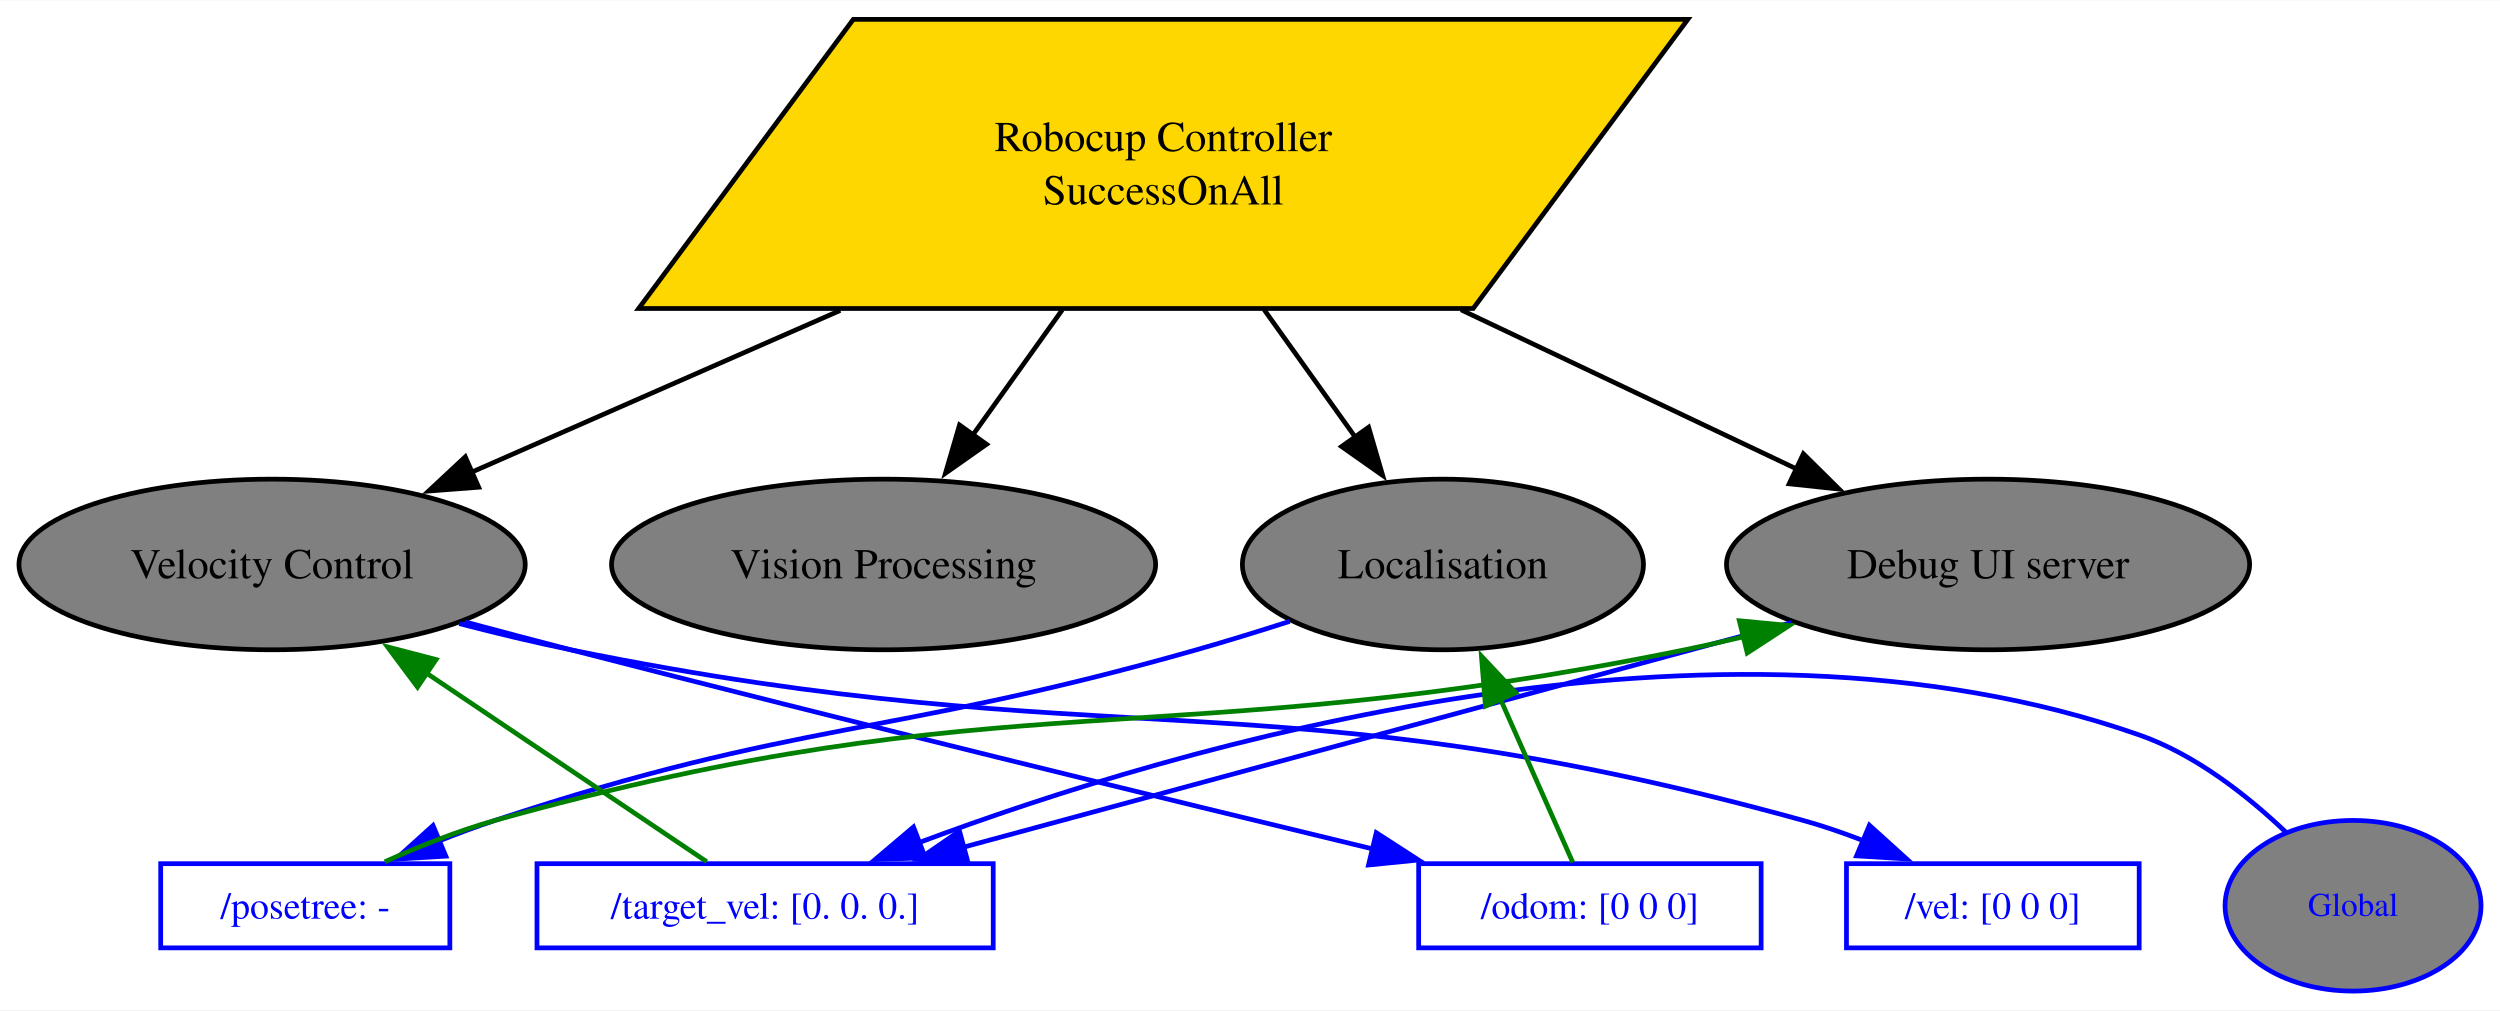
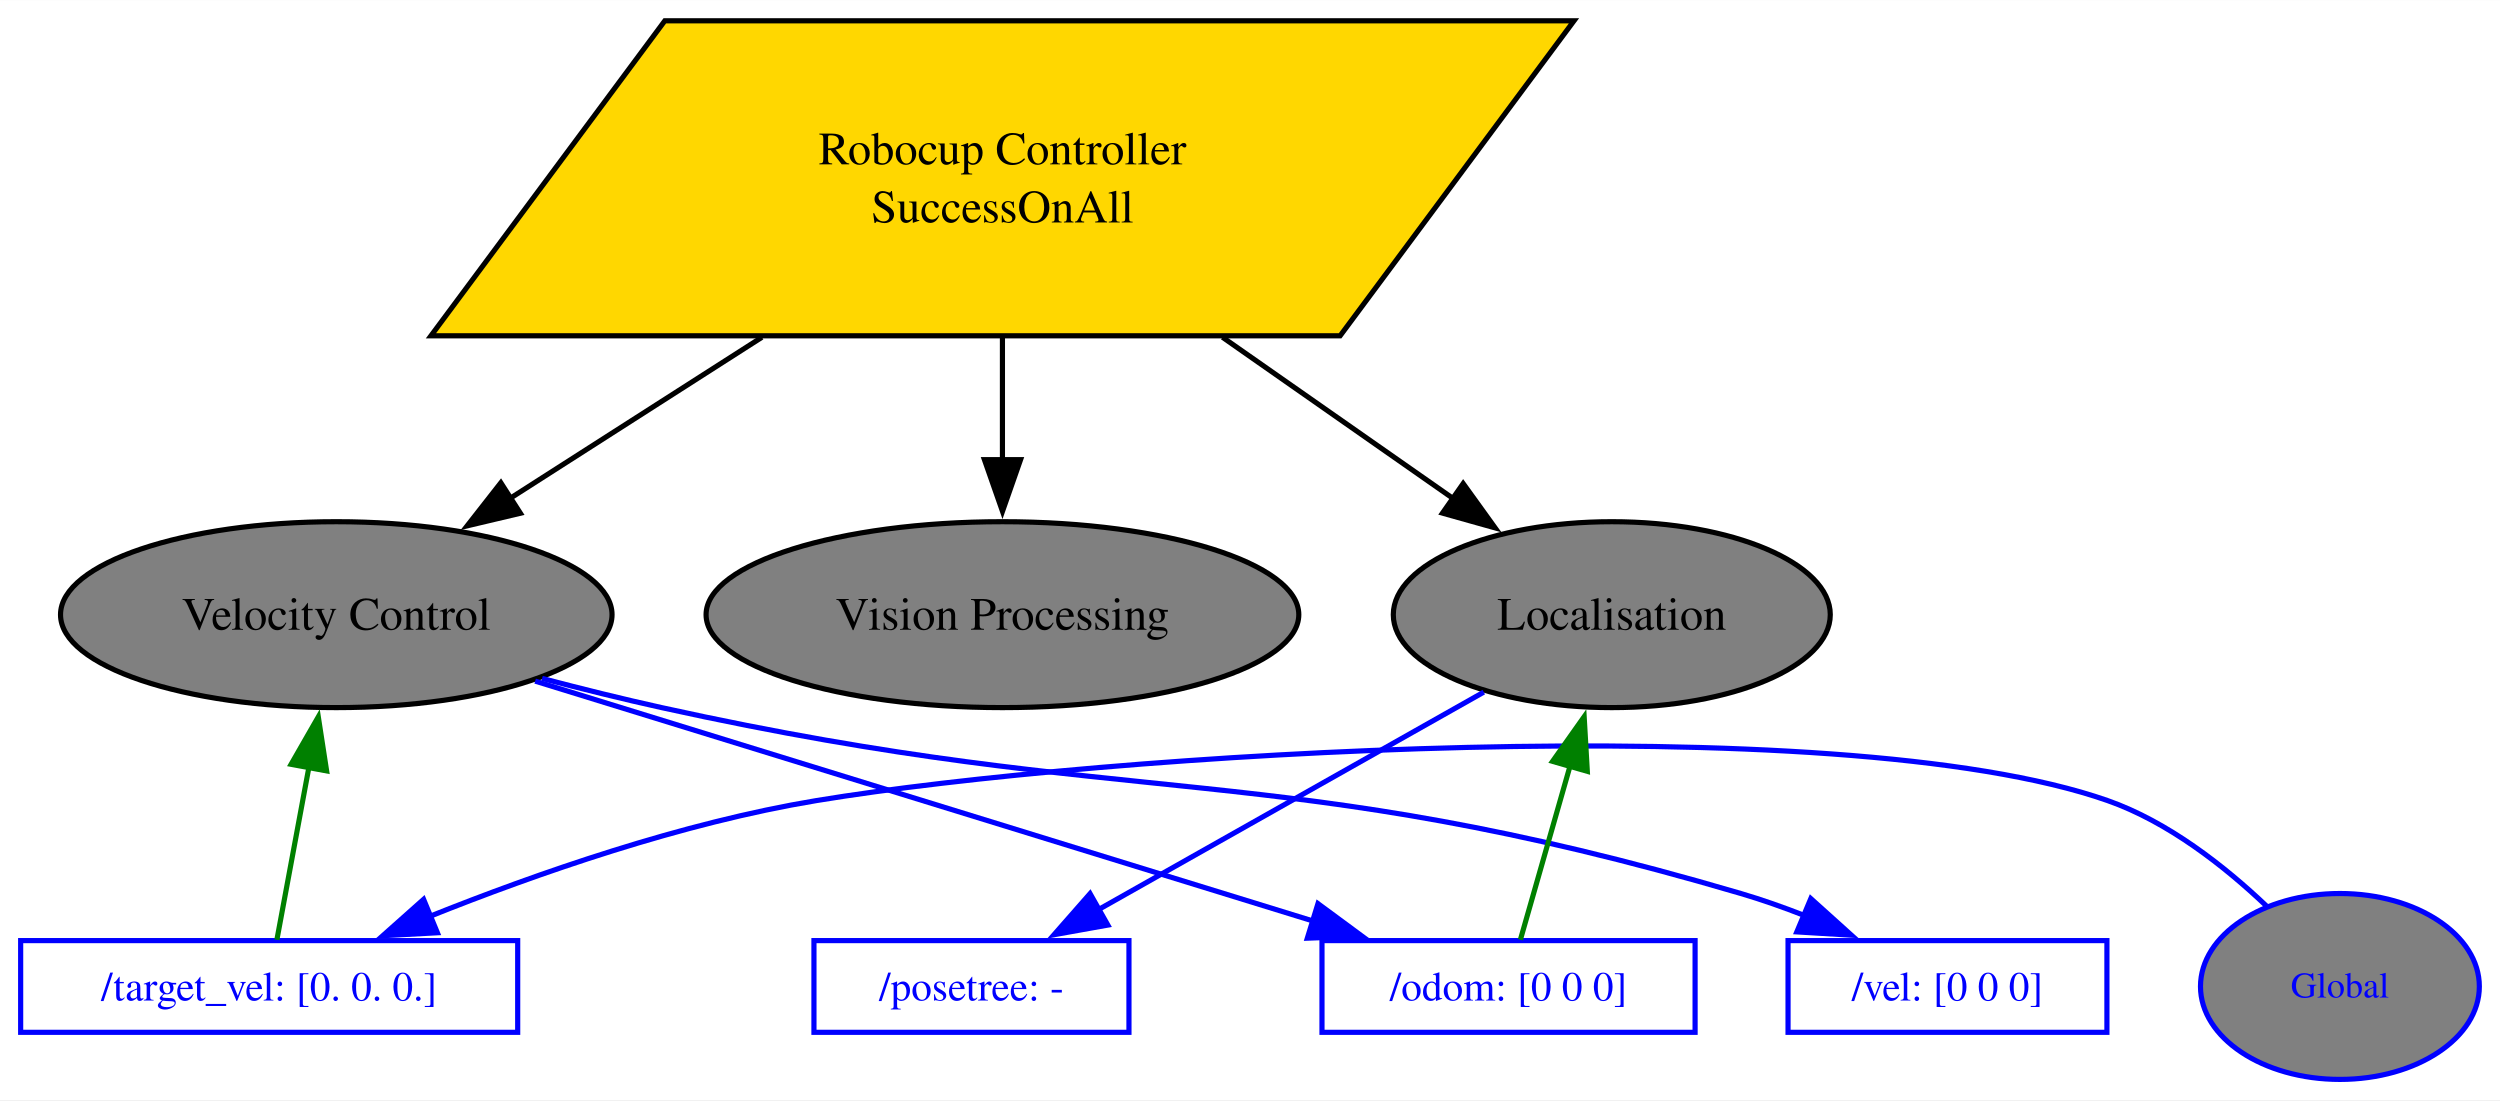
- <svg xmlns="http://www.w3.org/2000/svg" width="527pt" height="213pt" viewBox="0.00 0.00 527.40 213.00">
+ <svg xmlns="http://www.w3.org/2000/svg" width="484pt" height="213pt" viewBox="0.00 0.00 484.12 213.00">
  <g id="graph0" class="graph" transform="scale(1 1) rotate(0) translate(4 209)">
-     <polygon fill="white" stroke="none" points="-4,4 -4,-209 523.4,-209 523.4,4 -4,4" />
+     <polygon fill="white" stroke="none" points="-4,4 -4,-209 480.12,-209 480.12,4 -4,4" />
    <g id="node1" class="node">
-       <polygon fill="gold" stroke="black" points="352.07,-205 176.02,-205 130.73,-144 306.78,-144 352.07,-205" />
-       <text text-anchor="middle" x="241.4" y="-177.2" font-family="Times,serif" font-size="9.00">Robocup Controller</text>
-       <text text-anchor="middle" x="241.4" y="-165.95" font-family="Times,serif" font-size="9.00">SuccessOnAll</text>
+       <polygon fill="gold" stroke="black" points="300.8,-205 124.74,-205 79.45,-144 255.51,-144 300.8,-205" />
+       <text text-anchor="middle" x="190.12" y="-177.2" font-family="Times,serif" font-size="9.00">Robocup Controller</text>
+       <text text-anchor="middle" x="190.12" y="-165.95" font-family="Times,serif" font-size="9.00">SuccessOnAll</text>
    </g>
    <g id="node2" class="node">
-       <ellipse fill="gray" stroke="black" cx="53.4" cy="-90" rx="53.4" ry="18" />
-       <text text-anchor="middle" x="53.4" y="-87.08" font-family="Times,serif" font-size="9.00">Velocity Control</text>
+       <ellipse fill="gray" stroke="black" cx="61.12" cy="-90" rx="53.4" ry="18" />
+       <text text-anchor="middle" x="61.12" y="-87.08" font-family="Times,serif" font-size="9.00">Velocity Control</text>
    </g>
    <g id="edge1" class="edge">
-       <path fill="none" stroke="black" d="M173.26,-143.6C147.23,-132.17 118.32,-119.49 95.42,-109.44" />
-       <polygon fill="black" stroke="black" points="96.98,-106.3 86.41,-105.49 94.16,-112.71 96.98,-106.3" />
+       <path fill="none" stroke="black" d="M143.55,-143.72C127.33,-133.34 109.47,-121.92 94.53,-112.36" />
+       <polygon fill="black" stroke="black" points="96.77,-109.64 86.46,-107.2 92.99,-115.54 96.77,-109.64" />
    </g>
    <g id="node3" class="node">
-       <ellipse fill="gray" stroke="black" cx="182.4" cy="-90" rx="57.39" ry="18" />
-       <text text-anchor="middle" x="182.4" y="-87.08" font-family="Times,serif" font-size="9.00">Vision Processing</text>
+       <ellipse fill="gray" stroke="black" cx="190.12" cy="-90" rx="57.39" ry="18" />
+       <text text-anchor="middle" x="190.12" y="-87.08" font-family="Times,serif" font-size="9.00">Vision Processing</text>
    </g>
    <g id="edge2" class="edge">
-       <path fill="none" stroke="black" d="M220.1,-143.72C213.93,-135.09 207.24,-125.74 201.24,-117.34" />
-       <polygon fill="black" stroke="black" points="204.12,-115.35 195.45,-109.25 198.42,-119.42 204.12,-115.35" />
+       <path fill="none" stroke="black" d="M190.12,-143.72C190.12,-135.96 190.12,-127.62 190.12,-119.91" />
+       <polygon fill="black" stroke="black" points="193.63,-120.01 190.13,-110.01 186.63,-120.01 193.63,-120.01" />
    </g>
    <g id="node4" class="node">
-       <ellipse fill="gray" stroke="black" cx="300.4" cy="-90" rx="42.31" ry="18" />
-       <text text-anchor="middle" x="300.4" y="-87.08" font-family="Times,serif" font-size="9.00">Localisation</text>
+       <ellipse fill="gray" stroke="black" cx="308.12" cy="-90" rx="42.31" ry="18" />
+       <text text-anchor="middle" x="308.12" y="-87.08" font-family="Times,serif" font-size="9.00">Localisation</text>
    </g>
    <g id="edge3" class="edge">
-       <path fill="none" stroke="black" d="M262.7,-143.72C269.03,-134.86 275.91,-125.24 282.04,-116.68" />
-       <polygon fill="black" stroke="black" points="284.72,-118.95 287.69,-108.78 279.02,-114.88 284.72,-118.95" />
+       <path fill="none" stroke="black" d="M232.73,-143.72C247.49,-133.39 263.75,-122.02 277.38,-112.5" />
+       <polygon fill="black" stroke="black" points="279.34,-115.39 285.53,-106.8 275.33,-109.66 279.34,-115.39" />
+     </g>
+     <g id="node8" class="node">
+       <polygon fill="white" stroke="blue" points="324.25,-26.88 252,-26.88 252,-9.12 324.25,-9.12 324.25,-26.88" />
+       <text text-anchor="middle" x="288.12" y="-15.28" font-family="Times,serif" font-size="8.00" fill="blue">/odom: [0 0 0]</text>
+     </g>
+     <g id="edge8" class="edge">
+       <path fill="none" stroke="blue" d="M99.63,-77.13C141.69,-64.16 208.62,-43.52 250.38,-30.64" />
+       <polygon fill="blue" stroke="blue" points="251.22,-34.04 259.75,-27.75 249.16,-27.35 251.22,-34.04" />
+     </g>
+     <g id="node9" class="node">
+       <polygon fill="white" stroke="blue" points="404,-26.88 342.25,-26.88 342.25,-9.12 404,-9.12 404,-26.88" />
+       <text text-anchor="middle" x="373.12" y="-15.28" font-family="Times,serif" font-size="8.00" fill="blue">/vel: [0 0 0]</text>
+     </g>
+     <g id="edge9" class="edge">
+       <path fill="none" stroke="blue" d="M100.98,-77.65C108.63,-75.64 116.6,-73.66 124.12,-72 216.17,-51.7 242.7,-62.61 333.12,-36 337.2,-34.8 341.42,-33.31 345.52,-31.7" />
+       <polygon fill="blue" stroke="blue" points="346.66,-35.02 354.53,-27.93 343.95,-28.57 346.66,-35.02" />
    </g>
    <g id="node5" class="node">
-       <ellipse fill="gray" stroke="black" cx="415.4" cy="-90" rx="55.18" ry="18" />
-       <text text-anchor="middle" x="415.4" y="-87.08" font-family="Times,serif" font-size="9.00">Debug UI server</text>
+       <polygon fill="white" stroke="blue" points="214.62,-26.88 153.62,-26.88 153.62,-9.12 214.62,-9.12 214.62,-26.88" />
+       <text text-anchor="middle" x="184.12" y="-15.28" font-family="Times,serif" font-size="8.00" fill="blue">/posetree: -</text>
    </g>
    <g id="edge4" class="edge">
-       <path fill="none" stroke="black" d="M304.22,-143.72C327.87,-132.5 354.11,-120.06 375.16,-110.08" />
-       <polygon fill="black" stroke="black" points="376.44,-113.35 383.97,-105.9 373.44,-107.02 376.44,-113.35" />
-     </g>
-     <g id="node9" class="node">
-       <polygon fill="white" stroke="blue" points="367.53,-26.88 295.28,-26.88 295.28,-9.12 367.53,-9.12 367.53,-26.88" />
-       <text text-anchor="middle" x="331.4" y="-15.28" font-family="Times,serif" font-size="8.00" fill="blue">/odom: [0 0 0]</text>
-     </g>
-     <g id="edge11" class="edge">
-       <path fill="none" stroke="blue" d="M94.03,-77.9C101.47,-75.9 109.16,-73.87 116.4,-72 174.66,-56.96 242.05,-40.5 285.62,-29.98" />
-       <polygon fill="blue" stroke="blue" points="286.34,-33.41 295.24,-27.66 284.7,-26.6 286.34,-33.41" />
-     </g>
-     <g id="node10" class="node">
-       <polygon fill="white" stroke="blue" points="447.28,-26.88 385.53,-26.88 385.53,-9.12 447.28,-9.12 447.28,-26.88" />
-       <text text-anchor="middle" x="416.4" y="-15.28" font-family="Times,serif" font-size="8.00" fill="blue">/vel: [0 0 0]</text>
-     </g>
-     <g id="edge12" class="edge">
-       <path fill="none" stroke="blue" d="M92.88,-77.53C100.63,-75.51 108.74,-73.56 116.4,-72 230.72,-48.76 263.96,-67.09 376.4,-36 380.57,-34.85 384.88,-33.36 389.06,-31.74" />
-       <polygon fill="blue" stroke="blue" points="390.37,-34.99 398.23,-27.88 387.66,-28.53 390.37,-34.99" />
+       <path fill="none" stroke="blue" d="M283.33,-75C261.59,-62.73 230.15,-44.98 208.53,-32.78" />
+       <polygon fill="blue" stroke="blue" points="210.53,-29.89 200.1,-28.02 207.09,-35.98 210.53,-29.89" />
    </g>
    <g id="node6" class="node">
-       <polygon fill="white" stroke="blue" points="90.9,-26.88 29.9,-26.88 29.9,-9.12 90.9,-9.12 90.9,-26.88" />
-       <text text-anchor="middle" x="60.4" y="-15.28" font-family="Times,serif" font-size="8.00" fill="blue">/posetree: -</text>
+       <polygon fill="white" stroke="blue" points="96.25,-26.88 0,-26.88 0,-9.12 96.25,-9.12 96.25,-26.88" />
+       <text text-anchor="middle" x="48.12" y="-15.28" font-family="Times,serif" font-size="8.00" fill="blue">/target_vel: [0. 0. 0.]</text>
+     </g>
+     <g id="edge5" class="edge">
+       <path fill="none" stroke="green" d="M49.62,-27.05C51.14,-35.26 53.6,-48.48 55.85,-60.61" />
+       <polygon fill="green" stroke="green" points="52.37,-61.02 57.64,-70.21 59.25,-59.74 52.37,-61.02" />
+     </g>
+     <g id="node7" class="node">
+       <ellipse fill="gray" stroke="blue" cx="449.12" cy="-18" rx="27" ry="18" />
+       <text text-anchor="middle" x="449.12" y="-15.85" font-family="Times,serif" font-size="7.00" fill="blue">Global</text>
    </g>
    <g id="edge6" class="edge">
-       <path fill="none" stroke="blue" d="M268.07,-78C261.58,-75.92 254.8,-73.82 248.4,-72 183.29,-53.47 164.65,-57.31 100.4,-36 96.56,-34.73 92.57,-33.24 88.67,-31.69" />
-       <polygon fill="blue" stroke="blue" points="90.05,-28.47 79.48,-27.83 87.35,-34.93 90.05,-28.47" />
-     </g>
-     <g id="node7" class="node">
-       <polygon fill="white" stroke="blue" points="205.53,-26.88 109.28,-26.88 109.28,-9.12 205.53,-9.12 205.53,-26.88" />
-       <text text-anchor="middle" x="157.4" y="-15.28" font-family="Times,serif" font-size="8.00" fill="blue">/target_vel: [0. 0. 0.]</text>
-     </g>
-     <g id="edge9" class="edge">
-       <path fill="none" stroke="blue" d="M373.95,-77.75C325.95,-64.73 247.33,-43.4 199.18,-30.34" />
-       <polygon fill="blue" stroke="blue" points="200.25,-27 189.69,-27.76 198.42,-33.76 200.25,-27" />
-     </g>
-     <g id="edge5" class="edge">
-       <path fill="none" stroke="green" d="M77.18,-27.28C84.21,-30.44 92.55,-33.81 100.4,-36 208.95,-66.29 240.97,-49.5 351.4,-72 355.47,-72.83 359.67,-73.76 363.87,-74.76" />
-       <polygon fill="green" stroke="green" points="362.93,-78.13 373.47,-77.12 364.6,-71.33 362.93,-78.13" />
+       <path fill="none" stroke="blue" d="M434.91,-33.57C426.76,-41.32 415.83,-49.89 404.12,-54 351.7,-72.39 208.94,-63.05 154.12,-54 128.12,-49.7 99.92,-39.86 79.14,-31.54" />
+       <polygon fill="blue" stroke="blue" points="80.7,-28.4 70.12,-27.83 78.03,-34.87 80.7,-28.4" />
    </g>
    <g id="edge7" class="edge">
-       <path fill="none" stroke="green" d="M145.09,-27.29C130.61,-37.03 105.99,-53.6 85.91,-67.12" />
-       <polygon fill="green" stroke="green" points="84.08,-64.13 77.74,-72.62 87.99,-69.94 84.08,-64.13" />
-     </g>
-     <g id="node8" class="node">
-       <ellipse fill="gray" stroke="blue" cx="492.4" cy="-18" rx="27" ry="18" />
-       <text text-anchor="middle" x="492.4" y="-15.85" font-family="Times,serif" font-size="7.00" fill="blue">Global</text>
-     </g>
-     <g id="edge8" class="edge">
-       <path fill="none" stroke="blue" d="M478.18,-33.57C470.03,-41.32 459.11,-49.89 447.4,-54 357.82,-85.42 244.27,-51.68 189.64,-31.24" />
-       <polygon fill="blue" stroke="blue" points="191.22,-28.1 180.63,-27.78 188.71,-34.63 191.22,-28.1" />
-     </g>
-     <g id="edge10" class="edge">
-       <path fill="none" stroke="green" d="M327.8,-27.13C324.05,-35.6 317.97,-49.32 312.49,-61.69" />
-       <polygon fill="green" stroke="green" points="309.37,-60.11 308.52,-70.67 315.77,-62.94 309.37,-60.11" />
+       <path fill="none" stroke="green" d="M290.42,-27.05C292.79,-35.34 296.63,-48.75 300.12,-60.98" />
+       <polygon fill="green" stroke="green" points="296.65,-61.59 302.77,-70.24 303.38,-59.66 296.65,-61.59" />
    </g>
  </g>
</svg>
